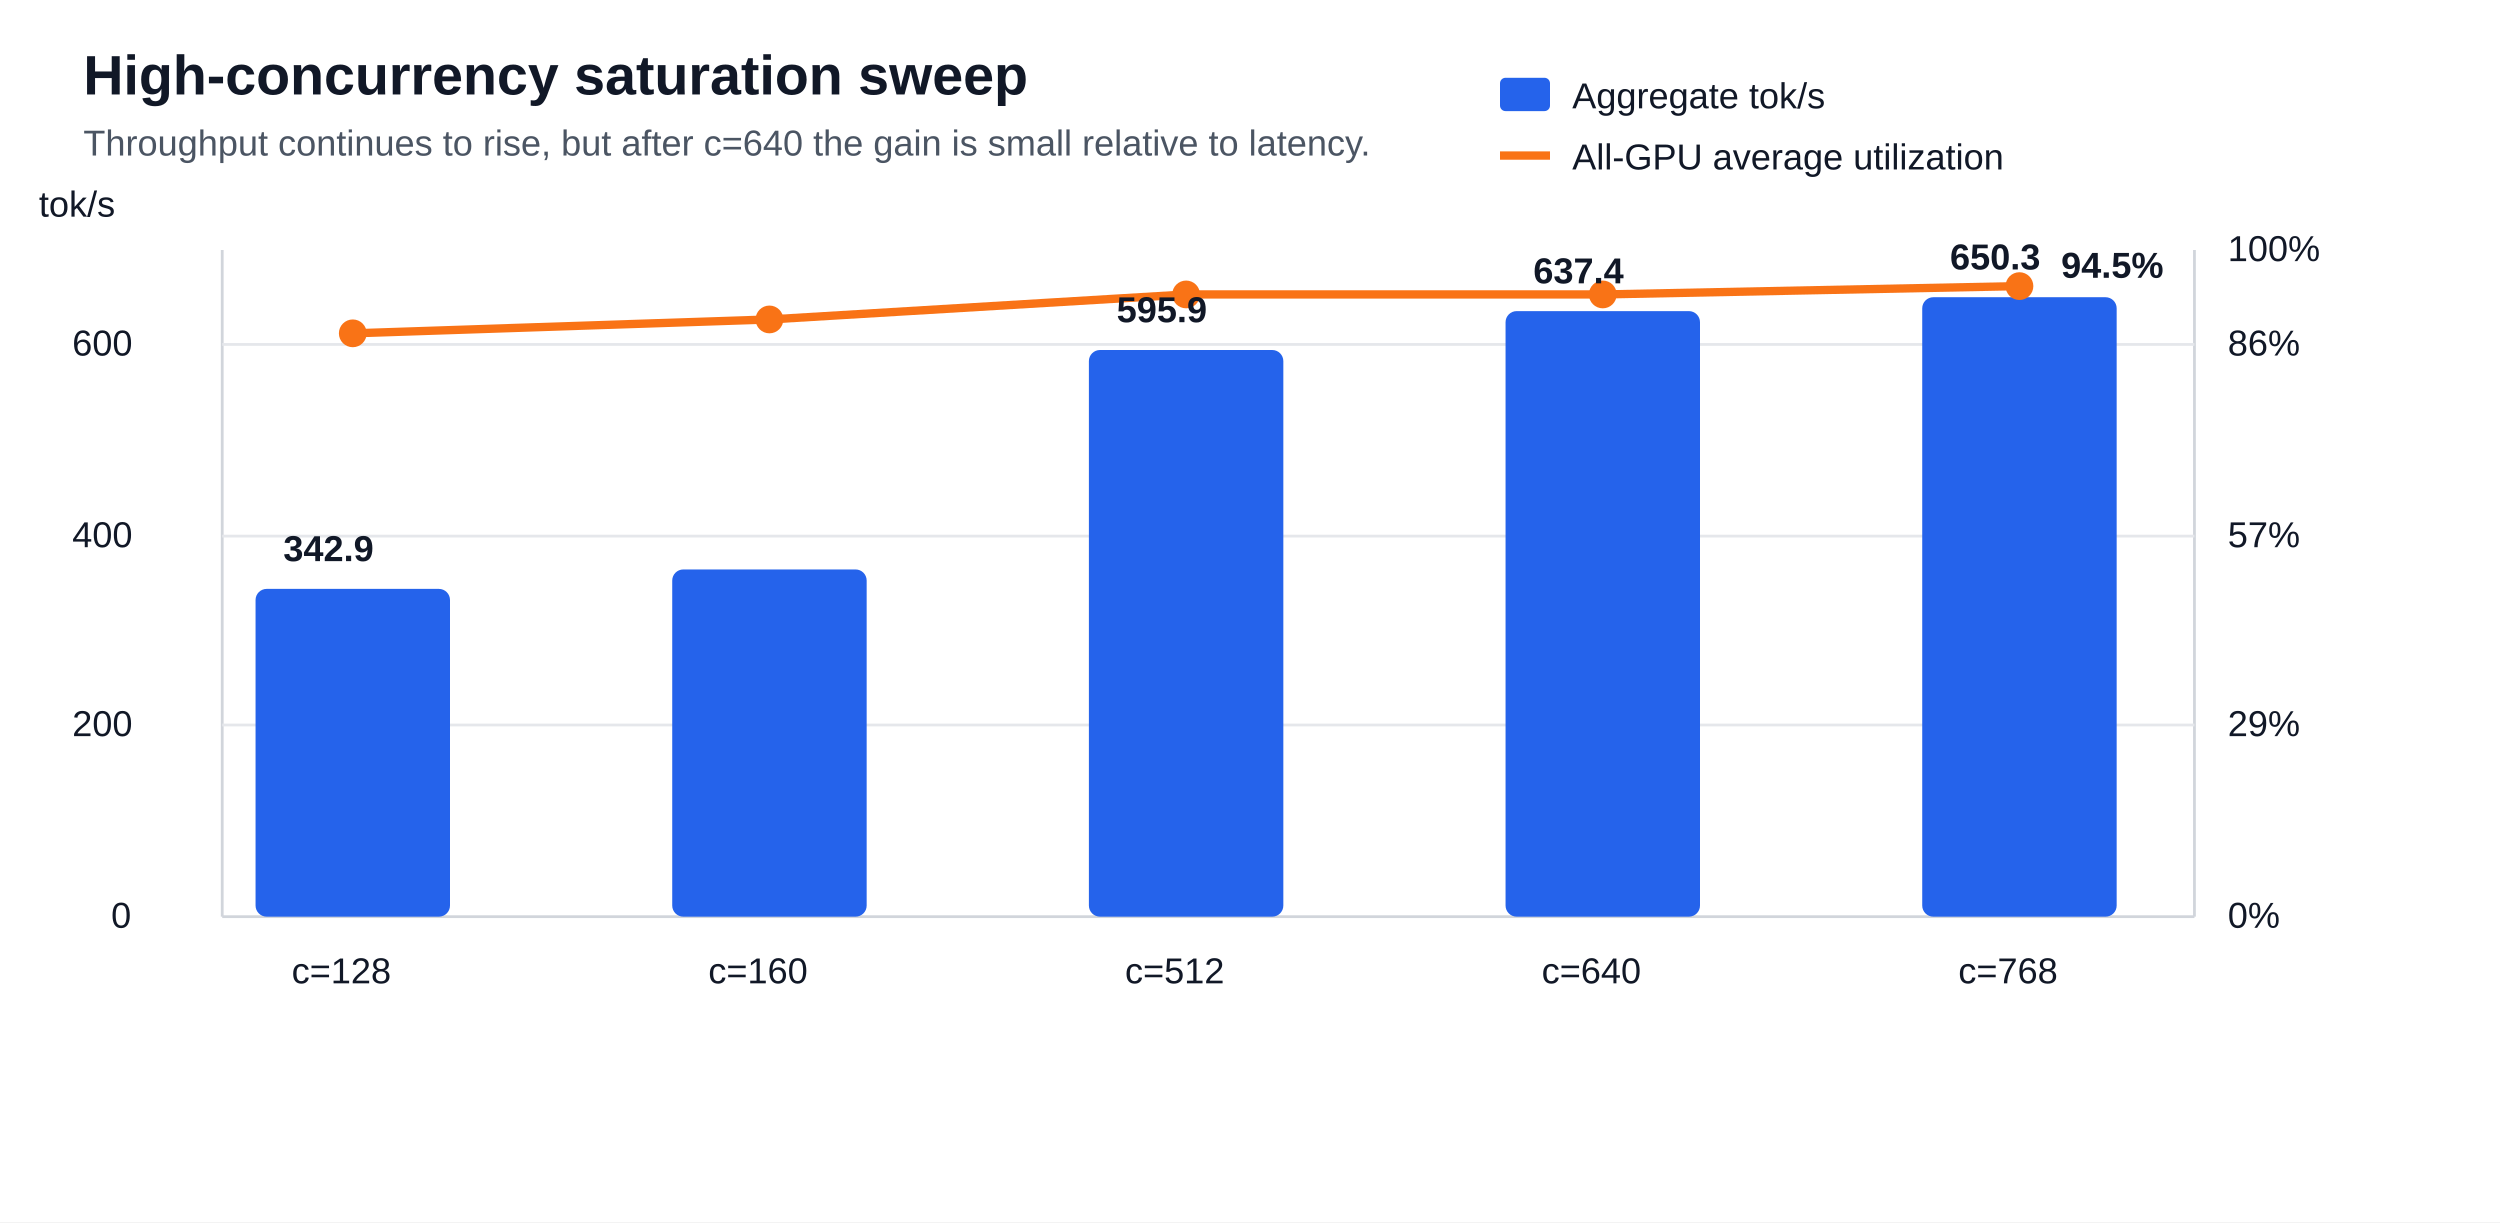
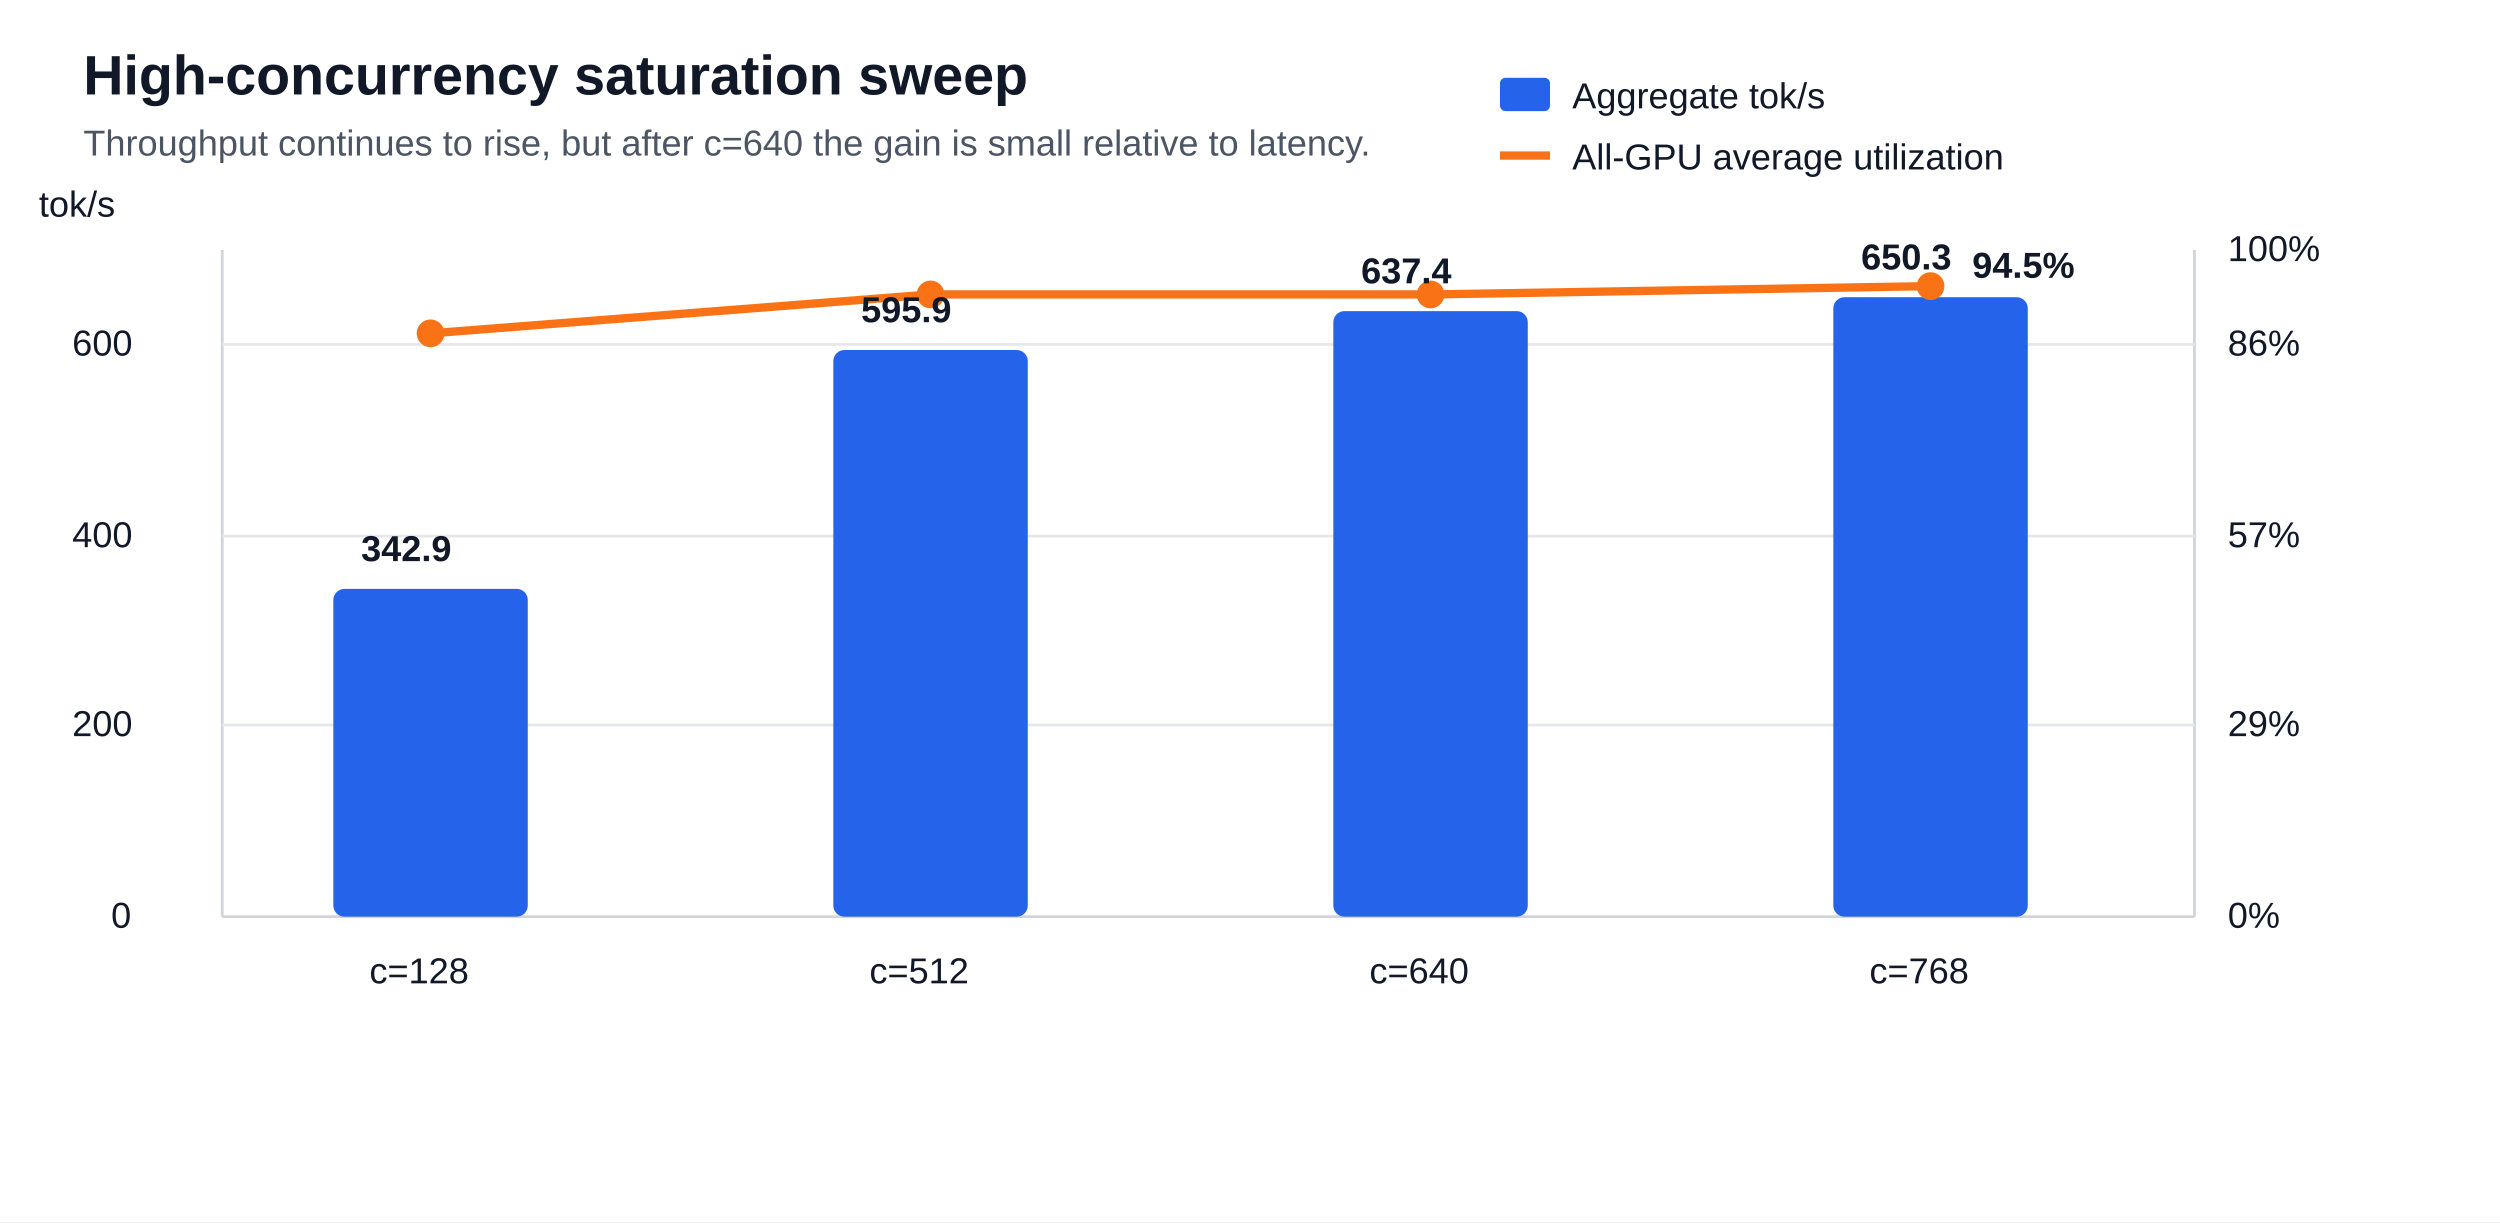
<svg xmlns="http://www.w3.org/2000/svg" width="900" height="440" viewBox="0 0 900 440" role="img" aria-labelledby="title desc">
  <style>
    text { font-family: Arial, sans-serif; fill: #111827; font-size: 13px; }
    .title { font-size: 20px; font-weight: 700; }
    .subtitle { fill: #4b5563; font-size: 13px; }
    .axis { stroke: #d1d5db; stroke-width: 1; }
    .grid { stroke: #e5e7eb; stroke-width: 1; }
    .util { stroke: #f97316; stroke-width: 3; fill: none; }
  </style>
  <rect width="900" height="440" fill="#ffffff" />
  <text x="30" y="34" class="title">High-concurrency saturation sweep</text>
  <text x="30" y="56" class="subtitle">Throughput continues to rise, but after c=640 the gain is small relative to latency.</text>
  <line x1="80" y1="330" x2="790" y2="330" class="axis" />
  <line x1="80" y1="90" x2="80" y2="330" class="axis" />
  <line x1="790" y1="90" x2="790" y2="330" class="axis" />
  <line x1="80" y1="261" x2="790" y2="261" class="grid" />
  <line x1="80" y1="193" x2="790" y2="193" class="grid" />
  <line x1="80" y1="124" x2="790" y2="124" class="grid" />
  <text x="40" y="334">0</text>
  <text x="26" y="265">200</text>
  <text x="26" y="197">400</text>
  <text x="26" y="128">600</text>
  <text x="14" y="78">tok/s</text>
  <text x="802" y="334">0%</text>
  <text x="802" y="265">29%</text>
  <text x="802" y="197">57%</text>
  <text x="802" y="128">86%</text>
  <text x="802" y="94">100%</text>
-   <rect x="92" y="212" width="70" height="118" rx="4" fill="#2563eb" />
-   <rect x="242" y="205" width="70" height="125" rx="4" fill="#2563eb" />
-   <rect x="392" y="126" width="70" height="204" rx="4" fill="#2563eb" />
-   <rect x="542" y="112" width="70" height="218" rx="4" fill="#2563eb" />
-   <rect x="692" y="107" width="70" height="223" rx="4" fill="#2563eb" />
-   <polyline class="util" points="127,120 277,115 427,106 577,106 727,103" />
-   <circle cx="127" cy="120" r="5" fill="#f97316" />
-   <circle cx="277" cy="115" r="5" fill="#f97316" />
-   <circle cx="427" cy="106" r="5" fill="#f97316" />
-   <circle cx="577" cy="106" r="5" fill="#f97316" />
-   <circle cx="727" cy="103" r="5" fill="#f97316" />
-   <text x="105" y="354">c=128</text>
-   <text x="255" y="354">c=160</text>
-   <text x="405" y="354">c=512</text>
-   <text x="555" y="354">c=640</text>
-   <text x="705" y="354">c=768</text>
-   <text x="102" y="202" fill="#ffffff" font-weight="700">342.9</text>
-   <text x="402" y="116" fill="#ffffff" font-weight="700">595.9</text>
-   <text x="552" y="102" fill="#ffffff" font-weight="700">637.4</text>
-   <text x="702" y="97" fill="#ffffff" font-weight="700">650.3</text>
+   <rect x="120" y="212" width="70" height="118" rx="4" fill="#2563eb" />
+   <rect x="300" y="126" width="70" height="204" rx="4" fill="#2563eb" />
+   <rect x="480" y="112" width="70" height="218" rx="4" fill="#2563eb" />
+   <rect x="660" y="107" width="70" height="223" rx="4" fill="#2563eb" />
+   <polyline class="util" points="155,120 335,106 515,106 695,103" />
+   <circle cx="155" cy="120" r="5" fill="#f97316" />
+   <circle cx="335" cy="106" r="5" fill="#f97316" />
+   <circle cx="515" cy="106" r="5" fill="#f97316" />
+   <circle cx="695" cy="103" r="5" fill="#f97316" />
+   <text x="133" y="354">c=128</text>
+   <text x="313" y="354">c=512</text>
+   <text x="493" y="354">c=640</text>
+   <text x="673" y="354">c=768</text>
+   <text x="130" y="202" fill="#ffffff" font-weight="700">342.9</text>
+   <text x="310" y="116" fill="#ffffff" font-weight="700">595.9</text>
+   <text x="490" y="102" fill="#ffffff" font-weight="700">637.4</text>
+   <text x="670" y="97" fill="#ffffff" font-weight="700">650.3</text>
  <rect x="540" y="28" width="18" height="12" rx="2" fill="#2563eb" />
  <text x="566" y="39">Aggregate tok/s</text>
  <line x1="540" y1="56" x2="558" y2="56" stroke="#f97316" stroke-width="3" />
  <text x="566" y="61">All-GPU average utilization</text>
-   <text x="742" y="100" fill="#f97316" font-weight="700">94.5%</text>
+   <text x="710" y="100" fill="#f97316" font-weight="700">94.5%</text>
</svg>
